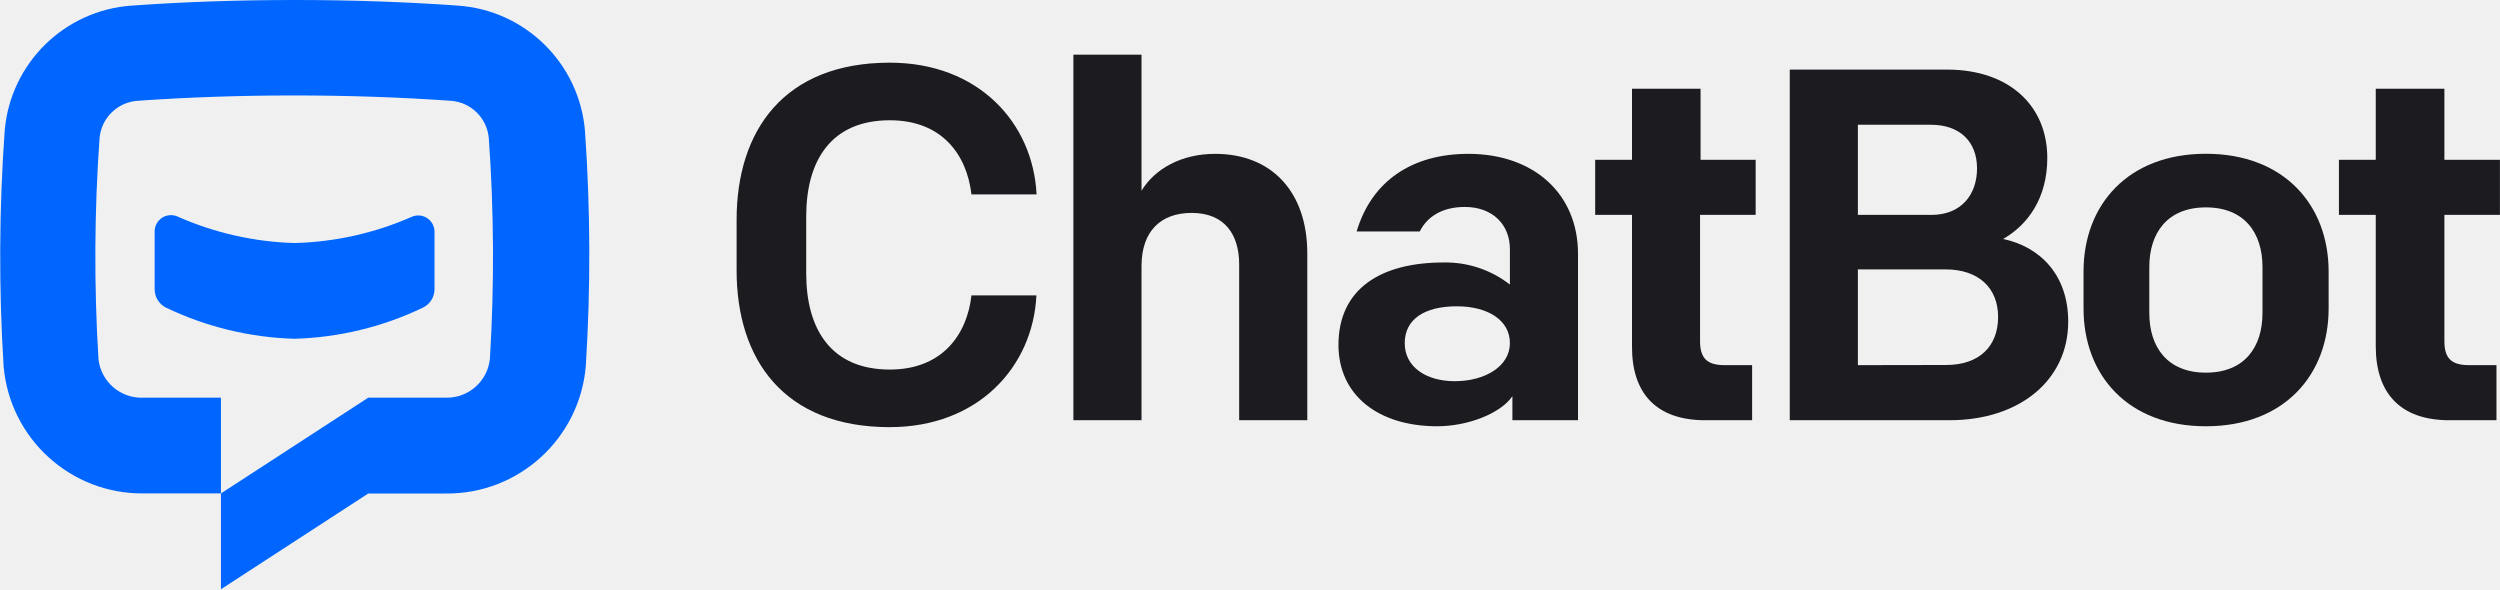
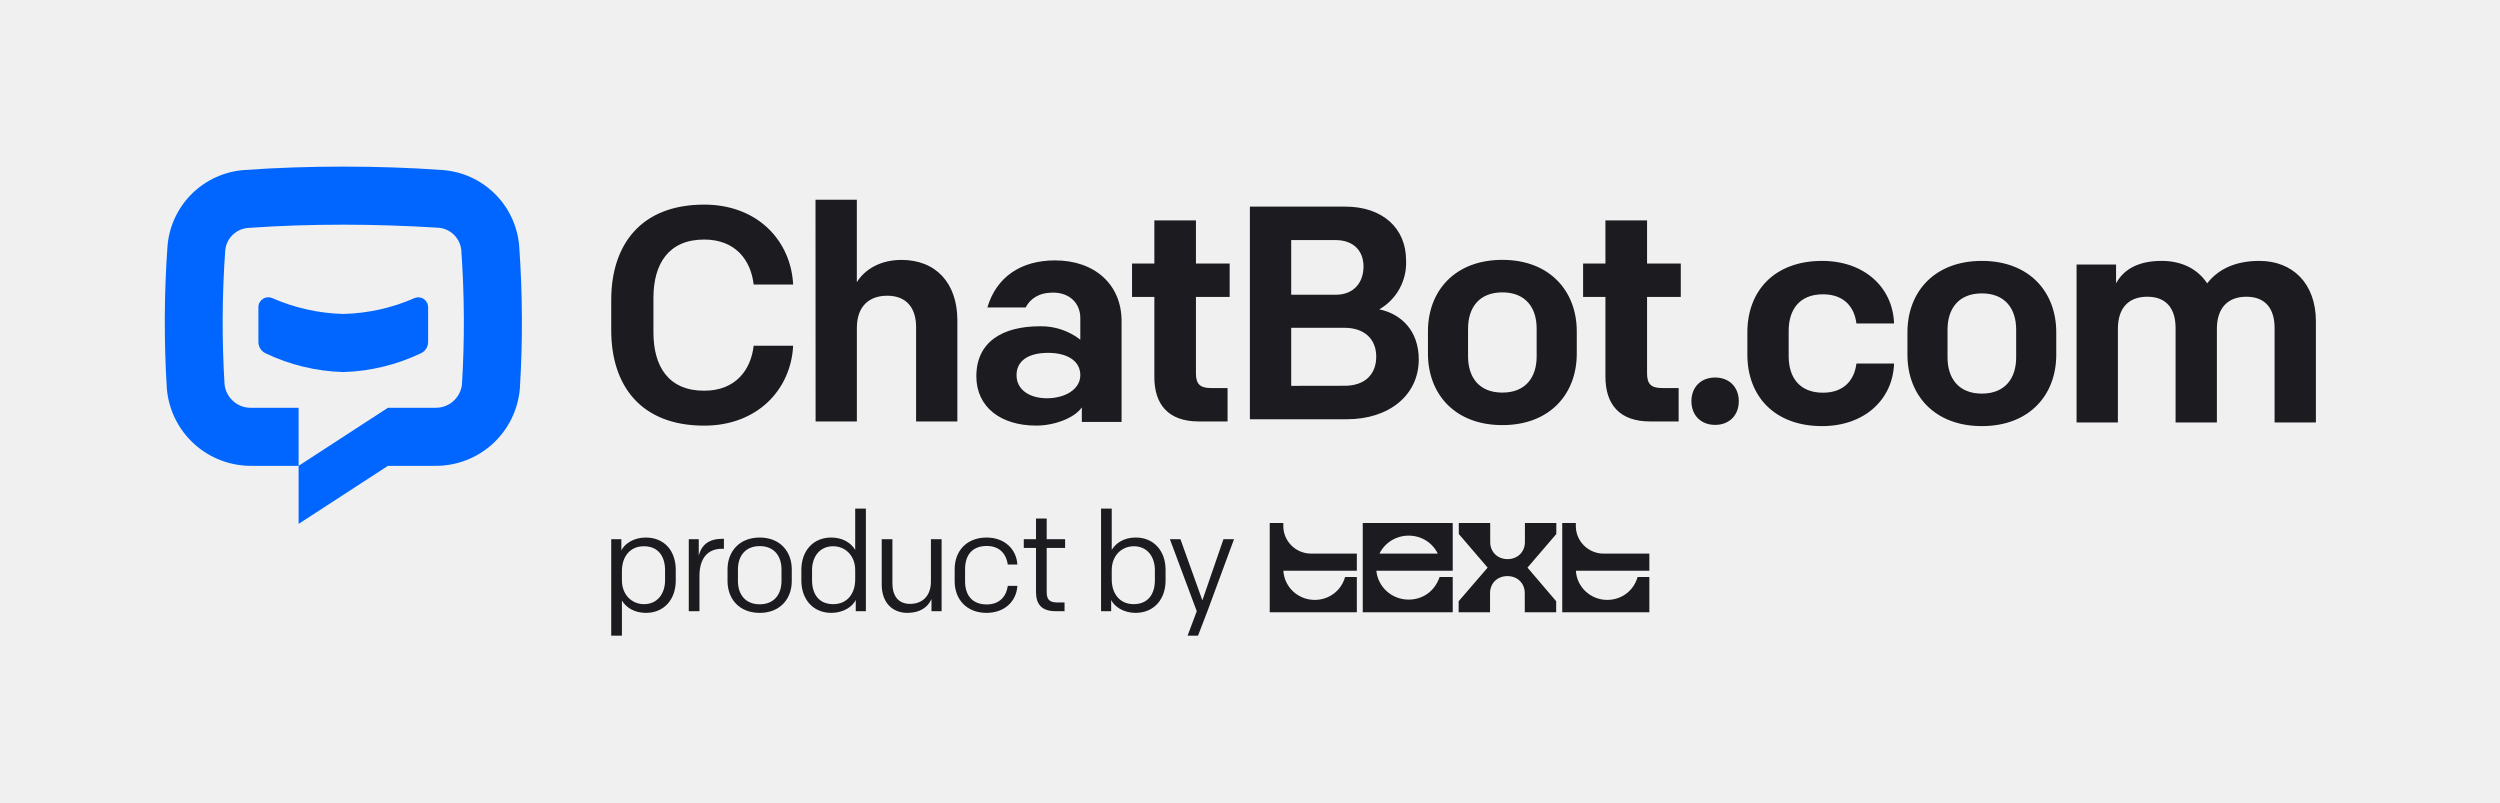
- <svg xmlns="http://www.w3.org/2000/svg" viewBox="0 0 339.46 80">
-   <path d="M160.89,98c12,0,19.45-8.16,19.93-17.89H172c-.61,5.37-4,10.07-11.09,10.07-7.95,0-11.35-5.44-11.35-13.06V69.39c0-7.62,3.4-13.06,11.35-13.06C168,56.33,171.37,61,172,66.4h8.84c-.48-9.73-7.89-17.89-19.93-17.89-14.34,0-20.8,9.18-20.8,21.35v6.8C140.09,88.84,146.55,98,160.89,98Z" transform="translate(-40.09 -40)" style="fill:#1b1b20" />
-   <path d="M185.84,97.06h9.25V76.12c0-4.76,2.65-7.21,6.8-7.21,4.49,0,6.46,2.93,6.46,7V97.06h9.25V74.42c0-8.36-4.83-13.53-12.51-13.53-4.56,0-8.16,2-10,5V47.42h-9.25Z" transform="translate(-40.09 -40)" style="fill:#1b1b20" />
-   <path d="M235.25,97.88c4.08,0,8.57-1.7,10.2-4.08v3.26h8.91V74.49c0-8.23-6.05-13.6-14.89-13.6-7.62,0-13.13,3.67-15.17,10.54h8.57c.95-1.91,2.93-3.33,6.12-3.33,3.81,0,6.12,2.44,6.12,5.71v4.83a14.2,14.2,0,0,0-9-3c-8.5,0-14.28,3.54-14.28,11.22C221.86,93.73,227.3,97.88,235.25,97.88Zm2.38-6.12c-3.87,0-6.8-1.9-6.8-5.17s2.72-5,7.07-5c4.15,0,7.21,1.84,7.21,5S241.71,91.76,237.63,91.76Z" transform="translate(-40.09 -40)" style="fill:#1b1b20" />
-   <path d="M271.64,97.06H278V89.58h-3.74c-2.44,0-3.33-1-3.33-3.26V69.18h7.55V61.7H271V52.05h-9.31V61.7h-5v7.48h5V87C261.65,93.26,264.84,97.06,271.64,97.06Z" transform="translate(-40.09 -40)" style="fill:#1b1b20" />
-   <path d="M283.11,97.06H304.8c9.52,0,16.12-5.44,16.12-13.39,0-6.46-3.95-10.2-8.84-11.22,3.33-1.91,6-5.51,6-11,0-7.14-5.23-12-13.6-12H283.11Zm9.25-7.48v-13h11.9c4.49,0,7.14,2.51,7.14,6.46s-2.52,6.52-7.07,6.52Zm0-20.4V56.94h9.93c3.94,0,6.25,2.32,6.25,5.92s-2.17,6.32-6.19,6.32Z" transform="translate(-40.09 -40)" style="fill:#1b1b20" />
-   <path d="M339.62,97.88c10.6,0,16.66-6.94,16.66-16v-5c0-9.05-6.06-16-16.66-16S323,67.82,323,76.87v5C323,90.94,329,97.88,339.62,97.88Zm7.68-15.37c0,4.63-2.45,8.09-7.68,8.09s-7.69-3.46-7.69-8.09V76.26c0-4.63,2.45-8.1,7.69-8.1s7.68,3.47,7.68,8.1Z" transform="translate(-40.09 -40)" style="fill:#1b1b20" />
-   <path d="M372.68,97.06h6.39V89.58h-3.74c-2.45,0-3.33-1-3.33-3.26V69.18h7.54V61.7H372V52.05h-9.32V61.7h-5v7.48h5V87C362.68,93.26,365.88,97.06,372.68,97.06Z" transform="translate(-40.09 -40)" style="fill:#1b1b20" />
-   <path d="M99.09,71.39v7.83a2.77,2.77,0,0,1-1.57,2.55A43.19,43.19,0,0,1,80.09,86a43.18,43.18,0,0,1-17.42-4.21,2.78,2.78,0,0,1-1.58-2.55V71.39a2.21,2.21,0,0,1,3.08-2A42.14,42.14,0,0,0,80.09,73,42.2,42.2,0,0,0,96,69.44,2.21,2.21,0,0,1,99.09,71.39Z" transform="translate(-40.09 -40)" style="fill:#06f" />
-   <path d="M119.63,89.73a18.89,18.89,0,0,1-19,17.28H90.09l-20,13V107l20-13h10.52a5.88,5.88,0,0,0,6-5.26,227.08,227.08,0,0,0-.15-30,5.57,5.57,0,0,0-5.23-5.06c-6.82-.48-14-.72-21.19-.72s-14.38.24-21.2.72a5.57,5.57,0,0,0-5.23,5.06,227.08,227.08,0,0,0-.15,30A5.88,5.88,0,0,0,59.56,94H70.09v13H59.58a18.88,18.88,0,0,1-19-17.28,240.2,240.2,0,0,1,.15-32A18.59,18.59,0,0,1,58,40.76c7.12-.51,14.62-.76,22.13-.76s15,.25,22.12.76a18.6,18.6,0,0,1,17.27,17A240.2,240.2,0,0,1,119.63,89.73Z" transform="translate(-40.09 -40)" style="fill:#06f" />
+ <svg xmlns="http://www.w3.org/2000/svg" width="5522" height="1772" fill="none" viewBox="0 0 5522 1772">
+   <g clip-path="url(#a)">
+     <path fill="#1b1b20" d="M1555.43 942.524c-141.54 0-205.27-90.559-205.27-210.633V664.81c0-120.074 63.73-210.633 205.27-210.633 118.73 0 191.85 80.496 196.55 176.422h-87.21c-6.04-52.994-39.58-99.28-109.34-99.28-78.48 0-112.02 53.665-112.02 128.795v76.472c0 75.131 33.54 128.795 112.02 128.795 69.76 0 103.3-46.285 109.34-99.279h87.21c-4.7 95.925-77.82 176.422-196.55 176.422m246.09-9.391V443.444h91.23v182.459c18.11-30.186 53.66-49.639 98.61-49.639 75.8 0 123.43 50.981 123.43 133.49v223.379h-91.23V724.512c0-40.249-19.46-69.093-63.73-69.093-40.92 0-67.08 24.149-67.08 71.105v206.609zm487.34 8.049c-78.48 0-132.15-40.919-132.15-108.67 0-75.801 57.02-110.683 140.87-110.683 41.59 0 72.45 16.099 88.55 29.515v-47.627c0-32.199-22.81-56.348-60.37-56.348-31.53 0-50.99 14.087-60.38 32.87h-84.52c20.13-67.752 74.46-103.975 149.59-103.975 87.21 0 146.91 52.993 146.91 134.161v222.708h-87.88v-32.199c-16.1 23.478-60.37 40.248-100.62 40.248m23.48-60.372c40.25 0 73.79-22.137 73.79-51.652 0-30.857-30.19-48.969-71.11-48.969-42.93 0-69.76 17.441-69.76 49.64s28.84 50.981 67.08 50.981m335.43 52.323c-67.08 0-98.61-37.565-98.61-99.28V658.102h-49.64v-73.789h49.64v-95.254h91.9v95.254h74.46v73.789h-74.46v169.043c0 22.808 8.72 32.199 32.87 32.199h36.9v73.789zm113.09 0V463.568h210.64c82.51 0 134.16 48.298 134.16 118.733 0 53.664-26.16 89.217-59.03 108 48.29 10.062 87.2 46.956 87.2 110.683 0 78.484-65.07 132.149-158.98 132.149zm91.23-73.789h118.06c44.95 0 69.77-24.82 69.77-64.397 0-38.907-26.16-63.727-70.44-63.727h-117.39zm0-201.242h98.61c39.58 0 61.04-26.162 61.04-62.385 0-35.553-22.8-58.36-61.71-58.36h-97.94zm466.14 283.08c-104.65 0-164.35-68.422-164.35-157.639v-49.64c0-89.217 59.7-157.639 164.35-157.639 104.64 0 164.34 68.422 164.34 157.639v49.64c0 89.217-59.7 157.639-164.34 157.639m75.8-151.602v-61.714c0-45.615-24.15-79.826-75.8-79.826-51.66 0-75.8 34.211-75.8 79.826v61.714c0 45.615 24.14 79.826 75.8 79.826 51.65 0 75.8-34.211 75.8-79.826m250.27 143.553c-67.08 0-98.61-37.565-98.61-99.28V658.102h-49.64v-73.789h49.64v-95.254h91.9v95.254h74.46v73.789h-74.46v169.043c0 22.808 8.72 32.199 32.87 32.199h36.89v73.789zm91.7-46.957c0-30.857 20.8-52.323 52.32-52.323 31.53 0 52.33 21.466 52.33 52.323s-20.8 52.323-52.33 52.323c-31.52 0-52.32-21.466-52.32-52.323m288.61 55.006c-105.32 0-165.02-66.409-165.02-157.639v-49.64c0-91.23 59.7-157.639 165.02-157.639 93.24 0 156.29 58.36 158.98 138.186h-83.18c-4.03-34.211-25.49-64.398-73.79-64.398-51.65 0-75.8 33.541-75.8 80.497v56.348c0 46.956 24.15 80.497 75.8 80.497 48.3 0 69.76-30.187 73.79-64.398h83.18c-2.69 79.826-65.74 138.186-158.98 138.186m352.9 0c-104.65 0-164.35-68.422-164.35-157.639v-49.64c0-89.217 59.7-157.639 164.35-157.639s164.35 68.422 164.35 157.639v49.64c0 89.217-59.7 157.639-164.35 157.639m75.8-151.602v-61.714c0-45.615-24.15-79.826-75.8-79.826s-75.8 34.211-75.8 79.826v61.714c0 45.615 24.15 79.826 75.8 79.826s75.8-34.211 75.8-79.826m133.44 143.553v-348.82h87.21v41.59c17.44-32.199 50.98-49.639 100.62-49.639 44.94 0 79.82 18.111 100.62 49.639 25.49-32.869 64.4-49.639 115.38-49.639 73.12 0 124.77 49.639 124.77 133.49v223.379h-91.23V724.512c0-40.249-18.11-69.093-62.39-69.093-40.25 0-65.07 24.149-65.07 71.105v206.609h-91.23V724.512c0-40.249-18.11-69.093-62.38-69.093-40.92 0-65.07 24.149-65.07 71.105v206.609z" />
+   </g>
+   <path fill="#1b1b20" d="M1555.37 940.159c118.38 0 191.77-80.497 196.51-176.481h-87.21c-6.01 52.974-39.46 99.338-109.3 99.338-78.92 0-112.06-53.664-112.06-128.834v-76.255c0-75.17 33.54-128.834 112.06-128.834 69.74 0 103.29 46.265 109.3 99.338h87.21c-4.74-95.984-77.84-176.481-196.51-176.481-141.56 0-205.29 90.559-205.29 210.613v67.081c0 120.153 63.73 210.515 205.29 210.515M1801.5 930.887h91.15V724.318c0-46.957 26.14-71.125 67.08-71.125 44.19 0 63.73 28.903 63.73 69.053v208.641h91.15V707.548c0-82.47-47.55-133.471-123.41-133.471-44.89 0-80.5 19.729-98.65 49.324V441.198h-91.25zM2288.92 940.06c40.25 0 84.44-16.77 100.62-40.248v32.159h87.8V709.323c0-81.188-59.68-134.162-146.89-134.162-75.07 0-129.42 36.204-149.55 103.975h84.54c9.87-18.842 28.81-32.85 60.38-32.85 37.48 0 60.37 24.071 60.37 56.328v47.647c-25.35-19.729-56.63-30.186-88.79-29.594-83.85 0-140.86 34.922-140.86 110.683.19 67.771 53.86 108.71 132.38 108.71m23.48-60.372c-38.28 0-67.08-18.743-67.08-51.001s26.83-49.324 69.74-49.324 71.13 18.151 71.13 49.324-33.54 51.001-73.79 51.001M2647.8 930.887h63.63v-73.789h-36.89c-24.17 0-32.95-9.372-32.95-32.159V655.856h74.48v-73.789h-74.48v-95.195h-91.84v95.195h-49.33v73.789h49.33v175.791c-.5 61.753 30.97 99.24 98.05 99.24M2760.75 926.051h214.07c93.91 0 158.92-53.665 158.92-132.09 0-63.727-38.87-100.621-87.2-110.683 18.94-10.851 34.43-26.734 44.88-45.872 10.46-19.137 15.39-40.84 14.31-62.641 0-70.435-51.7-118.378-134.17-118.378h-210.81zm91.25-73.789V724.02h117.39c44.3 0 70.44 24.76 70.44 63.726s-24.76 64.319-69.74 64.319zm0-201.242V530.275h97.96c38.87 0 61.75 22.886 61.75 58.399s-21.5 62.346-61.06 62.346zM3318.41 938.975c104.67 0 164.35-68.461 164.35-157.836v-49.325c0-88.783-59.68-157.836-164.35-157.836-104.66 0-164.35 68.363-164.35 157.836v49.325c0 89.375 59.69 157.836 164.35 157.836m75.76-151.622c0 45.674-24.07 79.807-75.76 79.807s-75.76-34.133-75.76-79.807v-61.655c0-45.674 24.07-79.905 75.76-79.905s75.76 34.231 75.76 79.905zM3644.54 930.887h63.24v-73.789h-36.9c-24.17 0-32.85-9.372-32.85-32.159V655.856h74.48v-73.789h-74.48v-95.195h-91.94v95.195h-49.32v73.789h49.32v175.791c-.19 61.753 31.37 99.24 98.45 99.24" />
+   <path fill="#06f" d="M945.63 677.655v77.241c.099 5.229-1.282 10.358-4.044 14.896a27.4 27.4 0 0 1-11.443 10.26c-53.764 25.747-112.361 40.051-171.944 41.728-59.583-1.677-118.082-15.784-171.845-41.531-4.735-2.269-8.78-5.919-11.542-10.358-2.762-4.538-4.143-9.668-4.044-14.995v-77.241a21.2 21.2 0 0 1 2.86-10.062c1.776-3.058 4.242-5.623 7.202-7.596a22.2 22.2 0 0 1 9.963-3.354 21.9 21.9 0 0 1 10.358 1.677 416.2 416.2 0 0 0 157.048 35.119c54.158-1.283 107.526-13.121 157.146-34.922 3.256-1.381 6.708-1.973 10.26-1.677 3.452.296 6.905 1.381 9.865 3.255a21.85 21.85 0 0 1 7.201 7.498c1.776 3.058 2.762 6.412 2.959 9.963z" />
+   <path fill="#06f" d="M1148.25 858.577c-4.04 46.858-25.64 90.46-60.47 122.126a186.13 186.13 0 0 1-127.352 48.237H856.847l-197.296 128.24v-128.24L856.847 900.7h103.778c14.699.493 29.003-4.538 40.145-14.206 11.05-9.667 18.16-23.083 19.64-37.683a2246.5 2246.5 0 0 0-1.48-295.944c-1.19-13.121-7.11-25.452-16.58-34.626-9.467-9.174-21.995-14.6-35.116-15.29-67.278-4.144-138.107-6.708-209.035-6.708s-141.757 2.367-209.035 7.102c-13.219.691-25.649 6.215-35.119 15.291-9.47 9.174-15.389 21.406-16.573 34.625a2244.5 2244.5 0 0 0-1.479 295.944c1.677 14.502 8.681 27.918 19.828 37.487 11.048 9.569 25.352 14.6 39.952 14.008h103.778v128.24h-103.58c-46.957.5-92.434-16.87-127.158-48.434-34.724-31.567-56.328-75.17-60.274-122.028a2374 2374 0 0 1 1.48-315.674c3.749-43.602 22.886-84.344 54.059-115.023a183.62 183.62 0 0 1 115.912-52.284C610.227 370.466 684.213 368 758.199 368s147.972 2.466 218.21 7.497a183.36 183.36 0 0 1 116.301 52.284c31.28 30.778 50.41 71.717 54.06 115.418a2369 2369 0 0 1 1.48 315.378" />
+   <path fill="#1b1b20" d="M2646.18 1404h-22.97l20.18-54.02-59.3-158.95h23.28l48.43 135.05 46.57-135.05h23.29l-58.68 158.95zM2432.01 1123.35h23.59v91.27c9.63-16.14 28.25-27.32 53.09-27.32 40.05 0 65.82 29.81 65.82 71.1v24.21c0 39.74-24.53 71.1-66.44 71.1-26.39 0-46.88-13.97-53.71-28.56v24.83h-22.35zm118.9 158.33v-22.35c0-29.18-16.45-52.78-46.57-52.78-26.38 0-48.74 20.18-48.74 52.78v20.49c0 30.73 17.08 54.64 48.43 54.64 32.91 0 46.88-23.6 46.88-52.78M2351.36 1349.98h-19.87c-30.42 0-43.15-15.21-43.15-42.22v-97.49h-27.01v-19.24h27.01v-45.64h23.59v45.64h40.67v19.24h-40.67v97.49c0 16.14 5.9 22.97 23.6 22.97h15.83zM2179.16 1353.71c-44.09 0-70.48-29.81-70.48-69.86v-26.7c0-40.05 26.39-69.85 70.48-69.85 40.05 0 66.12 26.08 67.99 59.61h-21.11c-3.11-21.42-16.46-40.98-46.57-40.98-32.6 0-47.81 21.11-47.81 50.91v27.32c0 29.81 15.21 50.92 47.81 50.92 30.11 0 43.46-19.56 46.57-40.98h21.11c-1.87 33.53-27.94 59.61-67.99 59.61M2079.81 1191.03v158.95h-22.35v-27.01c-7.45 18.01-25.46 30.74-53.09 30.74-34.77 0-56.82-24.22-56.82-62.41v-100.27h23.6v96.86c0 27.01 11.8 45.95 39.12 45.95 26.08 0 45.94-16.46 45.94-49.37v-93.44zM1888.97 1123.35h23.59v226.63h-22.35v-24.83c-6.83 14.59-27.32 28.56-53.71 28.56-41.91 0-66.44-31.36-66.44-71.1v-24.21c0-41.29 25.77-71.1 65.82-71.1 24.84 0 43.47 11.18 53.09 27.32zm-95.31 135.98v22.35c0 29.18 13.97 52.78 46.88 52.78 31.35 0 48.43-23.91 48.43-54.64v-20.49c0-32.6-22.35-52.78-48.74-52.78-30.12 0-46.57 23.6-46.57 52.78M1678.07 1353.71c-45.33 0-71.1-31.05-71.1-70.17v-26.08c0-39.11 26.08-70.16 71.1-70.16 45.01 0 70.78 31.05 70.78 70.16v26.08c0 39.12-25.77 70.17-70.78 70.17m48.12-95.94c0-30.11-16.77-51.53-48.12-51.53-31.36 0-48.12 21.42-48.12 51.53v25.46c0 30.12 16.76 51.54 48.12 51.54 31.35 0 48.12-21.42 48.12-51.54zM1521.37 1349.98v-158.95h22.04v36.63c5.9-24.53 22.98-37.56 51.85-37.56h3.72v22.04h-4.65c-30.12 0-49.37 19.87-49.37 59.92v77.92zM1373.68 1404h-23.6v-212.97h22.36v24.83c6.83-14.59 27.32-28.56 53.71-28.56 42.53 0 66.44 30.74 66.44 71.09v24.22c0 41.29-25.77 71.1-65.82 71.1-24.84 0-43.47-11.18-53.09-27.33zm95.31-122.32v-22.35c0-29.19-13.97-52.78-46.88-52.78-31.36 0-48.43 23.9-48.43 54.64v20.49c0 32.6 22.35 52.78 48.74 52.78 30.12 0 46.57-23.6 46.57-52.78" />
+   <g fill="#1b1b20" clip-path="url(#b)">
+     <path d="M2834.59 1162.06v-6.9h-30.01v197.17h192.4v-77.88h-26.01c-8.33 30.23-35.34 50.61-67.02 50.61-37.01 0-67.18-28.46-69.24-64.41h162.27v-37.8h-100.71c-34.01 0-61.68-27.27-61.68-60.79M3010.06 1352.33h198.73v-77.88h-29.01c-10.33 30.89-36.68 49.95-68.36 49.95-37.31 0-67.84-27.9-71.35-63.75h168.72v-105.49h-198.74v197.17zm101.36-169.23c28.12 0 52.45 15.42 64.38 39.76h-128.9c11.6-23.57 36.09-39.76 64.52-39.76M3368.25 1197.22c0 22.02-16.34 37.79-38.35 37.79-22 0-38.34-15.77-38.34-37.79v-42.06h-69.36v24.32l63.69 74.27-64.02 74.26v24.32h69.35v-42.06c0-22.02 16.01-37.79 38.35-37.79s38.35 15.77 38.35 37.79v42.06h69.36v-24.32l-63.36-74.26 63.69-74.27v-24.32h-69.36zM3643.09 1222.86h-100.71c-34.01 0-61.69-27.28-61.69-60.8v-6.9h-30.01v197.17h192.41v-77.88h-26.01c-8.34 30.23-35.35 50.61-67.03 50.61-37 0-67.17-28.46-69.24-64.41h162.28v-37.8z" />
+   </g>
+   <defs>
+     <clipPath id="a">
+       <path fill="#fff" d="M3727.51 485.984h1430.4v493.24h-1430.4z" />
+     </clipPath>
+     <clipPath id="b">
+       <path fill="#fff" d="M2804.58 1155.16h838.509v197.173H2804.58z" />
+     </clipPath>
+   </defs>
</svg>
